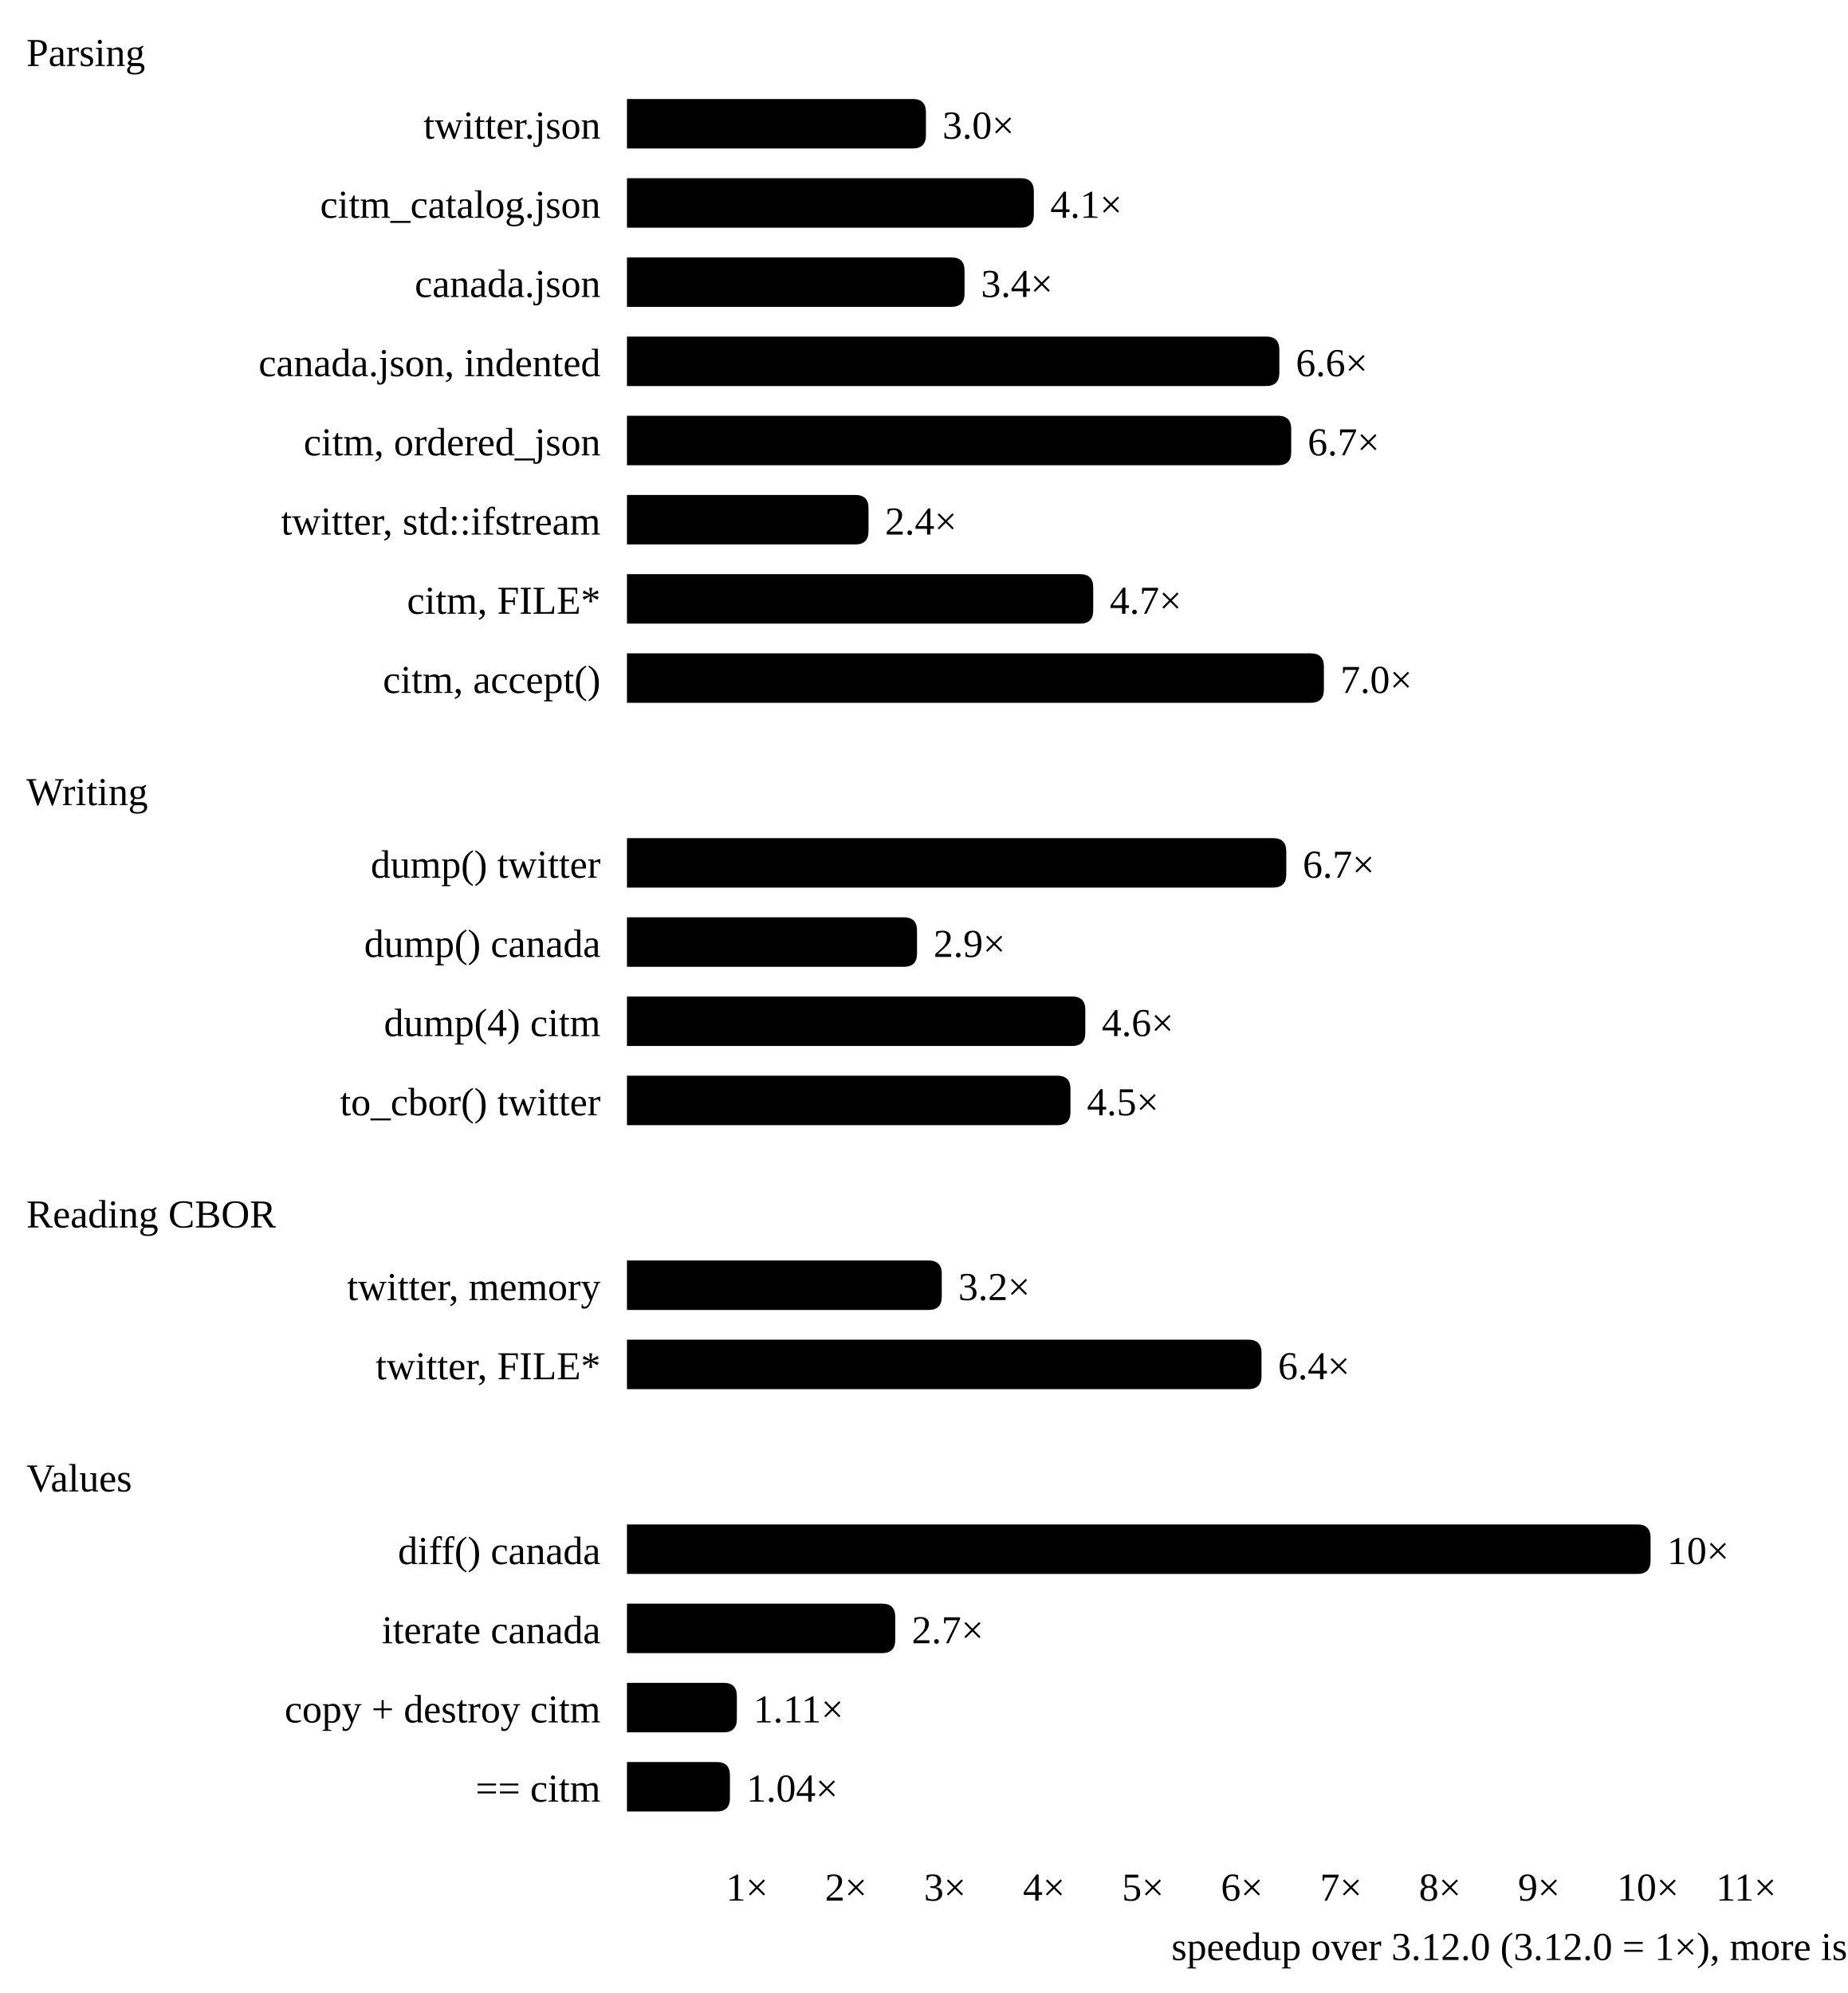
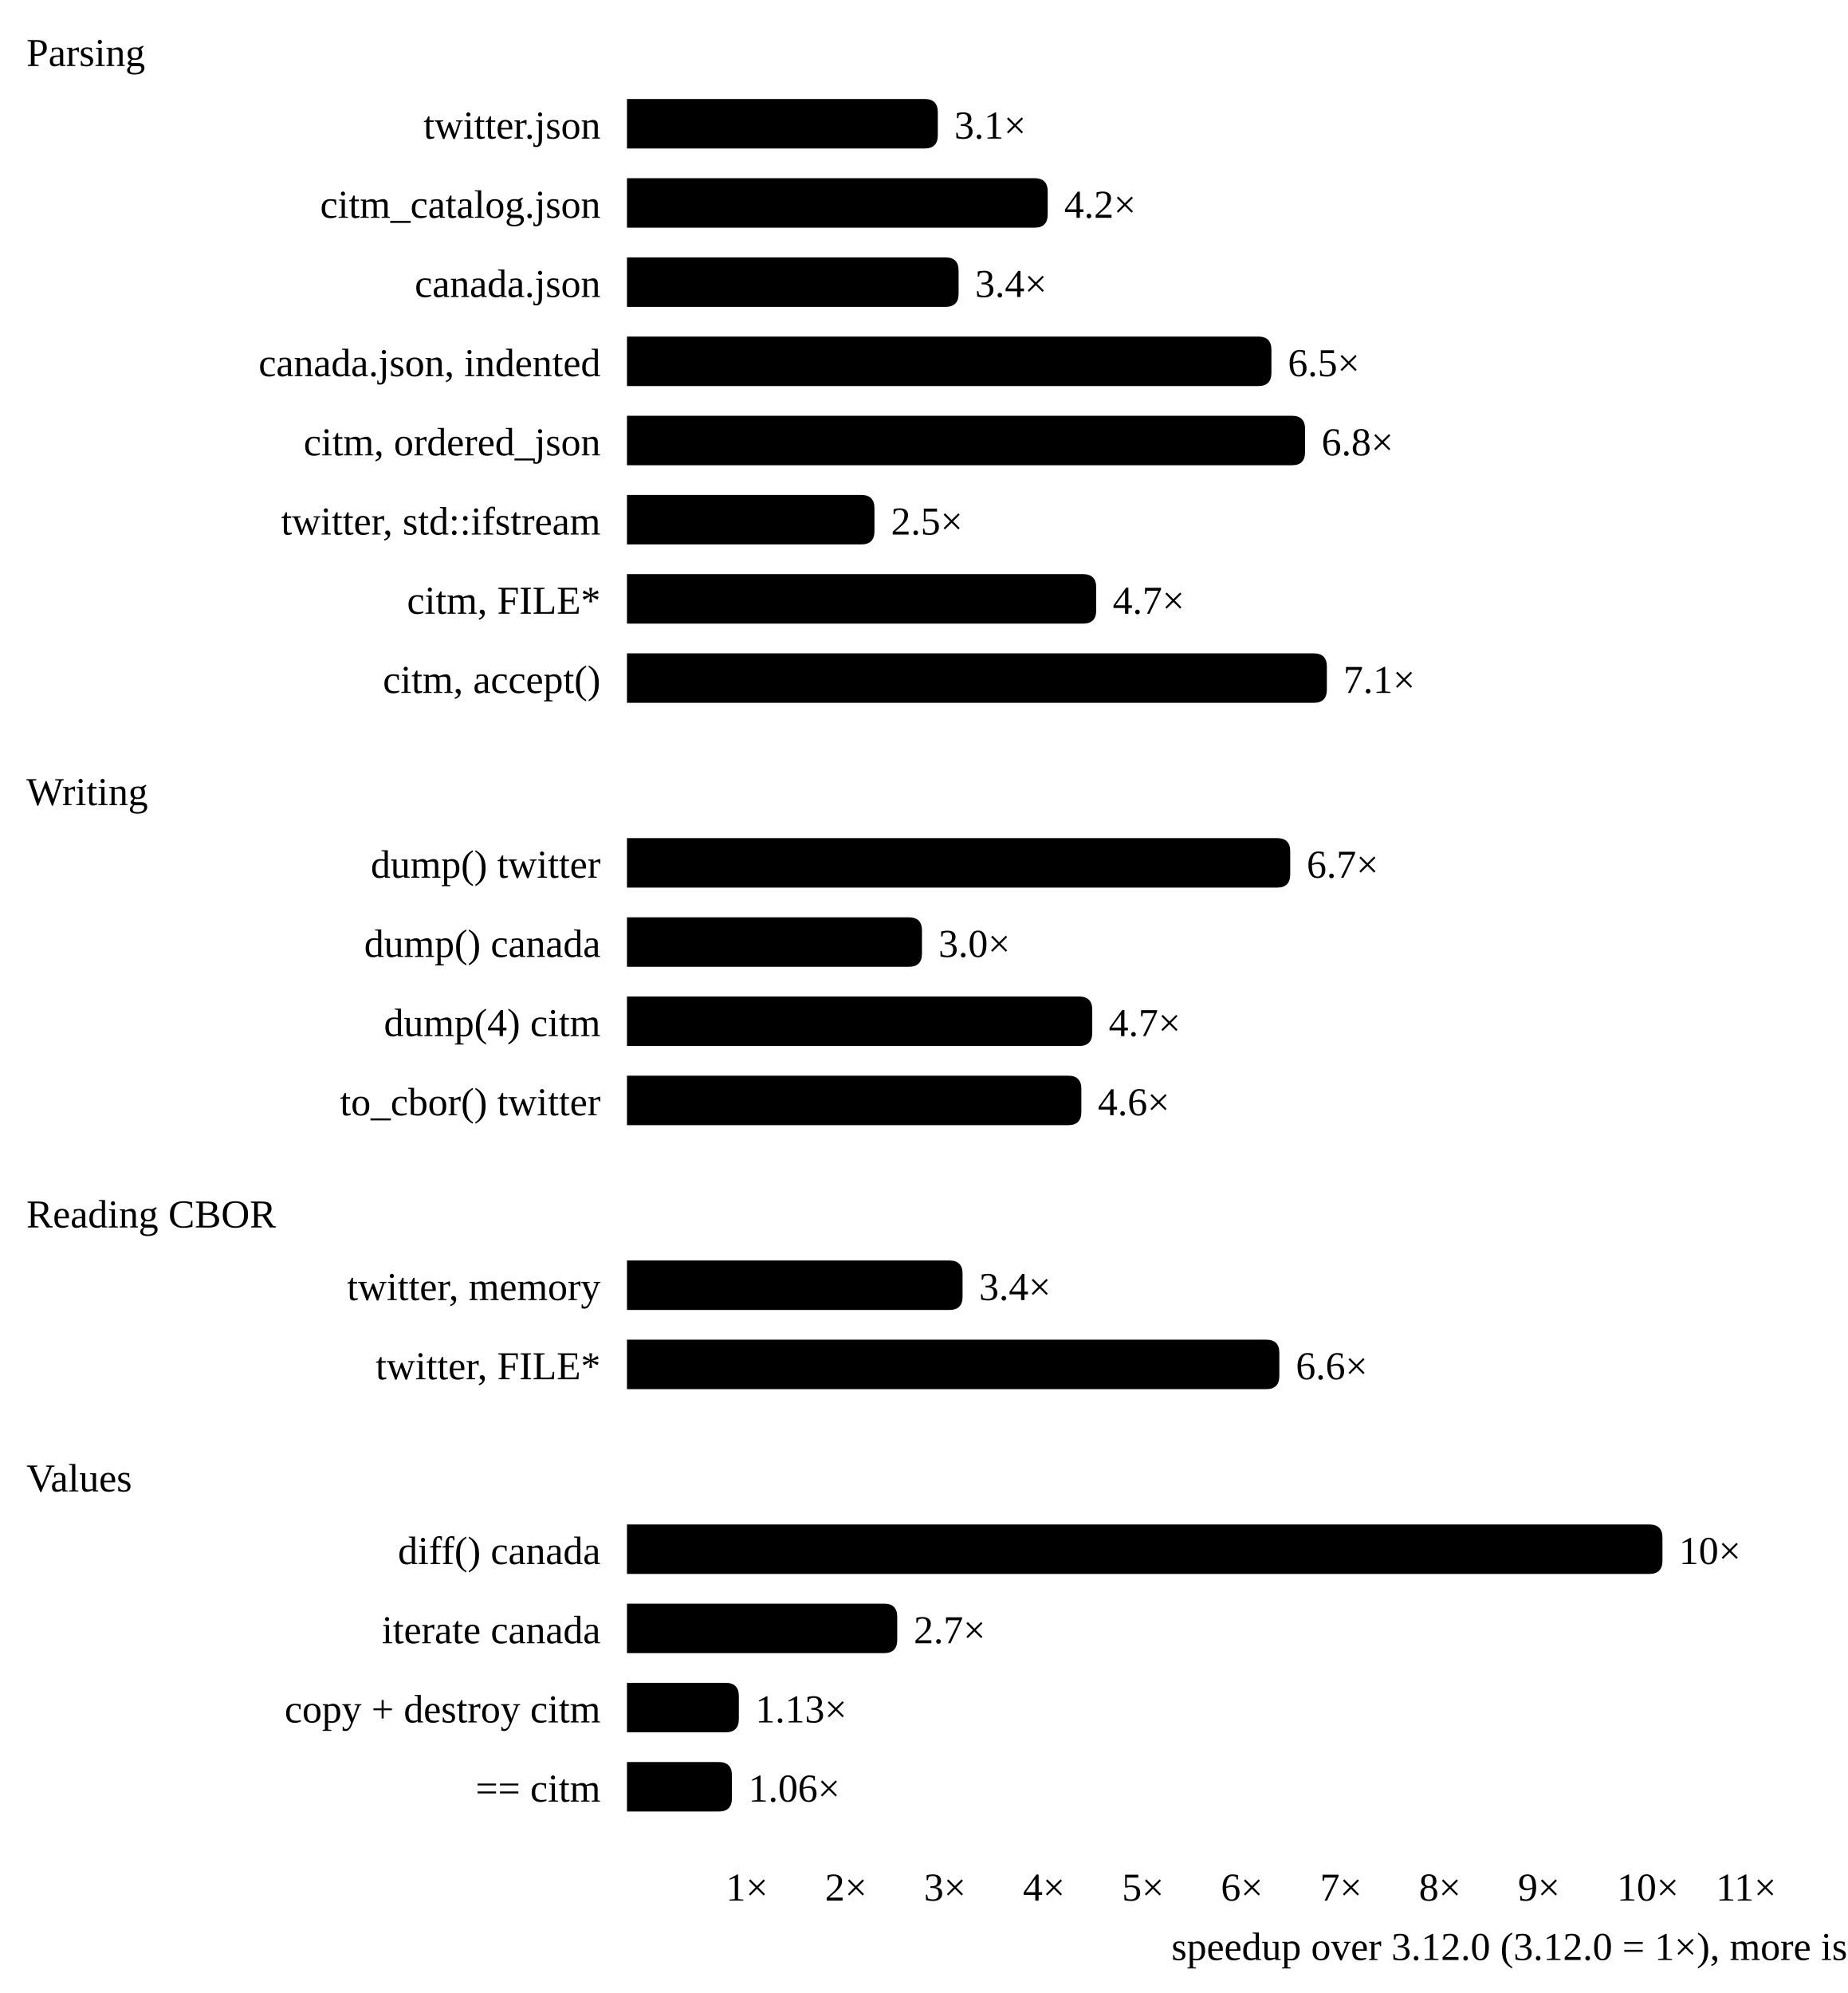
<svg xmlns="http://www.w3.org/2000/svg" class="nj-fig nj-charts nj-charts--blog" viewBox="0 0 560 604" role="img" aria-labelledby="nj-blog-overview nj-blog-overview-d">
  <text class="nj-charts-panel" x="8" y="20">Parsing</text>
  <text class="nj-charts-panel" x="8" y="244">Writing</text>
  <text class="nj-charts-panel" x="8" y="372">Reading C​BOR</text>
  <text class="nj-charts-panel" x="8" y="452">Values</text>
  <line class="nj-charts-grid" x1="220" y1="8" x2="220" y2="560" />
  <text class="nj-charts-tick" x="220" y="576">1×</text>
  <line class="nj-charts-grid" x1="250" y1="8" x2="250" y2="560" />
  <text class="nj-charts-tick" x="250" y="576">2×</text>
  <line class="nj-charts-grid" x1="280" y1="8" x2="280" y2="560" />
  <text class="nj-charts-tick" x="280" y="576">3×</text>
  <line class="nj-charts-grid" x1="310" y1="8" x2="310" y2="560" />
  <text class="nj-charts-tick" x="310" y="576">4×</text>
  <line class="nj-charts-grid" x1="340" y1="8" x2="340" y2="560" />
  <text class="nj-charts-tick" x="340" y="576">5×</text>
  <line class="nj-charts-grid" x1="370" y1="8" x2="370" y2="560" />
  <text class="nj-charts-tick" x="370" y="576">6×</text>
  <line class="nj-charts-grid" x1="400" y1="8" x2="400" y2="560" />
  <text class="nj-charts-tick" x="400" y="576">7×</text>
  <line class="nj-charts-grid" x1="430" y1="8" x2="430" y2="560" />
  <text class="nj-charts-tick" x="430" y="576">8×</text>
  <line class="nj-charts-grid" x1="460" y1="8" x2="460" y2="560" />
  <text class="nj-charts-tick" x="460" y="576">9×</text>
  <line class="nj-charts-grid" x1="490" y1="8" x2="490" y2="560" />
  <text class="nj-charts-tick" x="490" y="576">10×</text>
  <line class="nj-charts-grid" x1="520" y1="8" x2="520" y2="560" />
  <text class="nj-charts-tick" x="520" y="576">11×</text>
  <text class="nj-charts-rowlabel nj-charts-tick--r" x="182" y="42" text-anchor="end">twitter.json</text>
-   <path class="nj-charts-c1" d="M190 30 H276.6 Q280.6 30 280.6 34 V41 Q280.6 45 276.6 45 H190 Z" />
-   <text class="nj-charts-val" x="285.6" y="42">3.0×</text>
+   <path class="nj-charts-c1" d="M190 30 H280.2 Q284.2 30 284.2 34 V41 Q284.2 45 280.2 45 H190 Z" />
+   <text class="nj-charts-val" x="289.2" y="42">3.1×</text>
  <text class="nj-charts-rowlabel nj-charts-tick--r" x="182" y="66" text-anchor="end">citm_catalog.json</text>
-   <path class="nj-charts-c1" d="M190 54 H309.3 Q313.3 54 313.3 58 V65 Q313.3 69 309.3 69 H190 Z" />
-   <text class="nj-charts-val" x="318.3" y="66">4.1×</text>
+   <path class="nj-charts-c1" d="M190 54 H313.5 Q317.5 54 317.5 58 V65 Q317.5 69 313.5 69 H190 Z" />
+   <text class="nj-charts-val" x="322.5" y="66">4.2×</text>
  <text class="nj-charts-rowlabel nj-charts-tick--r" x="182" y="90" text-anchor="end">canada.json</text>
-   <path class="nj-charts-c1" d="M190 78 H288.3 Q292.3 78 292.3 82 V89 Q292.3 93 288.3 93 H190 Z" />
-   <text class="nj-charts-val" x="297.3" y="90">3.4×</text>
+   <path class="nj-charts-c1" d="M190 78 H286.5 Q290.5 78 290.5 82 V89 Q290.5 93 286.5 93 H190 Z" />
+   <text class="nj-charts-val" x="295.5" y="90">3.4×</text>
  <text class="nj-charts-rowlabel nj-charts-tick--r" x="182" y="114" text-anchor="end">canada.json, indented</text>
-   <path class="nj-charts-c1" d="M190 102 H383.7 Q387.7 102 387.7 106 V113 Q387.7 117 383.7 117 H190 Z" />
-   <text class="nj-charts-val" x="392.7" y="114">6.6×</text>
+   <path class="nj-charts-c1" d="M190 102 H381.3 Q385.3 102 385.3 106 V113 Q385.3 117 381.3 117 H190 Z" />
+   <text class="nj-charts-val" x="390.3" y="114">6.5×</text>
  <text class="nj-charts-rowlabel nj-charts-tick--r" x="182" y="138" text-anchor="end">citm, ordered_json</text>
-   <path class="nj-charts-c1" d="M190 126 H387.3 Q391.3 126 391.3 130 V137 Q391.3 141 387.3 141 H190 Z" />
-   <text class="nj-charts-val" x="396.3" y="138">6.7×</text>
+   <path class="nj-charts-c1" d="M190 126 H391.5 Q395.5 126 395.5 130 V137 Q395.5 141 391.5 141 H190 Z" />
+   <text class="nj-charts-val" x="400.5" y="138">6.8×</text>
  <text class="nj-charts-rowlabel nj-charts-tick--r" x="182" y="162" text-anchor="end">twitter, std::ifstream</text>
-   <path class="nj-charts-c1" d="M190 150 H259.2 Q263.2 150 263.2 154 V161 Q263.2 165 259.2 165 H190 Z" />
-   <text class="nj-charts-val" x="268.2" y="162">2.4×</text>
+   <path class="nj-charts-c1" d="M190 150 H261 Q265 150 265 154 V161 Q265 165 261 165 H190 Z" />
+   <text class="nj-charts-val" x="270" y="162">2.5×</text>
  <text class="nj-charts-rowlabel nj-charts-tick--r" x="182" y="186" text-anchor="end">citm, FILE*</text>
-   <path class="nj-charts-c1" d="M190 174 H327.3 Q331.3 174 331.3 178 V185 Q331.3 189 327.3 189 H190 Z" />
-   <text class="nj-charts-val" x="336.3" y="186">4.7×</text>
+   <path class="nj-charts-c1" d="M190 174 H328.2 Q332.2 174 332.2 178 V185 Q332.2 189 328.2 189 H190 Z" />
+   <text class="nj-charts-val" x="337.2" y="186">4.7×</text>
  <text class="nj-charts-rowlabel nj-charts-tick--r" x="182" y="210" text-anchor="end">citm, accept()</text>
-   <path class="nj-charts-c1" d="M190 198 H397.2 Q401.2 198 401.2 202 V209 Q401.2 213 397.2 213 H190 Z" />
-   <text class="nj-charts-val" x="406.2" y="210">7.0×</text>
+   <path class="nj-charts-c1" d="M190 198 H398.1 Q402.1 198 402.1 202 V209 Q402.1 213 398.1 213 H190 Z" />
+   <text class="nj-charts-val" x="407.1" y="210">7.1×</text>
  <text class="nj-charts-rowlabel nj-charts-tick--r" x="182" y="266" text-anchor="end">dump() twitter</text>
-   <path class="nj-charts-c1" d="M190 254 H385.8 Q389.8 254 389.8 258 V265 Q389.8 269 385.8 269 H190 Z" />
-   <text class="nj-charts-val" x="394.8" y="266">6.7×</text>
+   <path class="nj-charts-c1" d="M190 254 H387 Q391 254 391 258 V265 Q391 269 387 269 H190 Z" />
+   <text class="nj-charts-val" x="396" y="266">6.7×</text>
  <text class="nj-charts-rowlabel nj-charts-tick--r" x="182" y="290" text-anchor="end">dump() canada</text>
-   <path class="nj-charts-c1" d="M190 278 H273.9 Q277.9 278 277.9 282 V289 Q277.9 293 273.9 293 H190 Z" />
-   <text class="nj-charts-val" x="282.9" y="290">2.9×</text>
+   <path class="nj-charts-c1" d="M190 278 H275.4 Q279.4 278 279.4 282 V289 Q279.4 293 275.4 293 H190 Z" />
+   <text class="nj-charts-val" x="284.4" y="290">3.0×</text>
  <text class="nj-charts-rowlabel nj-charts-tick--r" x="182" y="314" text-anchor="end">dump(4) citm</text>
-   <path class="nj-charts-c1" d="M190 302 H324.9 Q328.9 302 328.9 306 V313 Q328.9 317 324.9 317 H190 Z" />
-   <text class="nj-charts-val" x="333.9" y="314">4.6×</text>
+   <path class="nj-charts-c1" d="M190 302 H327 Q331 302 331 306 V313 Q331 317 327 317 H190 Z" />
+   <text class="nj-charts-val" x="336" y="314">4.7×</text>
  <text class="nj-charts-rowlabel nj-charts-tick--r" x="182" y="338" text-anchor="end">to_cbor() twitter</text>
-   <path class="nj-charts-c1" d="M190 326 H320.4 Q324.4 326 324.4 330 V337 Q324.4 341 320.4 341 H190 Z" />
-   <text class="nj-charts-val" x="329.4" y="338">4.5×</text>
+   <path class="nj-charts-c1" d="M190 326 H323.7 Q327.7 326 327.7 330 V337 Q327.7 341 323.7 341 H190 Z" />
+   <text class="nj-charts-val" x="332.7" y="338">4.6×</text>
  <text class="nj-charts-rowlabel nj-charts-tick--r" x="182" y="394" text-anchor="end">twitter, memory</text>
-   <path class="nj-charts-c1" d="M190 382 H281.4 Q285.4 382 285.4 386 V393 Q285.4 397 281.4 397 H190 Z" />
-   <text class="nj-charts-val" x="290.4" y="394">3.2×</text>
+   <path class="nj-charts-c1" d="M190 382 H287.7 Q291.7 382 291.7 386 V393 Q291.7 397 287.7 397 H190 Z" />
+   <text class="nj-charts-val" x="296.7" y="394">3.4×</text>
  <text class="nj-charts-rowlabel nj-charts-tick--r" x="182" y="418" text-anchor="end">twitter, FILE*</text>
-   <path class="nj-charts-c1" d="M190 406 H378.3 Q382.3 406 382.3 410 V417 Q382.3 421 378.3 421 H190 Z" />
-   <text class="nj-charts-val" x="387.3" y="418">6.4×</text>
+   <path class="nj-charts-c1" d="M190 406 H383.7 Q387.7 406 387.7 410 V417 Q387.7 421 383.7 421 H190 Z" />
+   <text class="nj-charts-val" x="392.7" y="418">6.6×</text>
  <text class="nj-charts-rowlabel nj-charts-tick--r" x="182" y="474" text-anchor="end">diff() canada</text>
-   <path class="nj-charts-c1" d="M190 462 H496.2 Q500.2 462 500.2 466 V473 Q500.2 477 496.2 477 H190 Z" />
-   <text class="nj-charts-val" x="505.2" y="474">10×</text>
+   <path class="nj-charts-c1" d="M190 462 H499.8 Q503.8 462 503.8 466 V473 Q503.8 477 499.8 477 H190 Z" />
+   <text class="nj-charts-val" x="508.8" y="474">10×</text>
  <text class="nj-charts-rowlabel nj-charts-tick--r" x="182" y="498" text-anchor="end">iterate canada</text>
-   <path class="nj-charts-c1" d="M190 486 H267.3 Q271.3 486 271.3 490 V497 Q271.3 501 267.3 501 H190 Z" />
-   <text class="nj-charts-val" x="276.3" y="498">2.7×</text>
+   <path class="nj-charts-c1" d="M190 486 H267.9 Q271.9 486 271.9 490 V497 Q271.9 501 267.9 501 H190 Z" />
+   <text class="nj-charts-val" x="276.9" y="498">2.7×</text>
  <text class="nj-charts-rowlabel nj-charts-tick--r" x="182" y="522" text-anchor="end">copy + destroy citm</text>
-   <path class="nj-charts-c1" d="M190 510 H219.3 Q223.3 510 223.3 514 V521 Q223.3 525 219.3 525 H190 Z" />
-   <text class="nj-charts-val" x="228.3" y="522">1.11×</text>
+   <path class="nj-charts-c1" d="M190 510 H219.9 Q223.9 510 223.9 514 V521 Q223.9 525 219.9 525 H190 Z" />
+   <text class="nj-charts-val" x="228.9" y="522">1.13×</text>
  <text class="nj-charts-rowlabel nj-charts-tick--r" x="182" y="546" text-anchor="end">== citm</text>
-   <path class="nj-charts-c1" d="M190 534 H217.2 Q221.2 534 221.2 538 V545 Q221.2 549 217.2 549 H190 Z" />
-   <text class="nj-charts-val" x="226.2" y="546">1.04×</text>
+   <path class="nj-charts-c1" d="M190 534 H217.8 Q221.8 534 221.8 538 V545 Q221.8 549 217.8 549 H190 Z" />
+   <text class="nj-charts-val" x="226.8" y="546">1.06×</text>
  <line class="nj-charts-ref" x1="220" y1="8" x2="220" y2="560" />
  <line class="nj-charts-zero" x1="190" y1="8" x2="190" y2="560" />
  <text class="nj-charts-tick" x="355" y="594">speedup over 3.12.0 (3.12.0 = 1×), more is better</text>
</svg>
